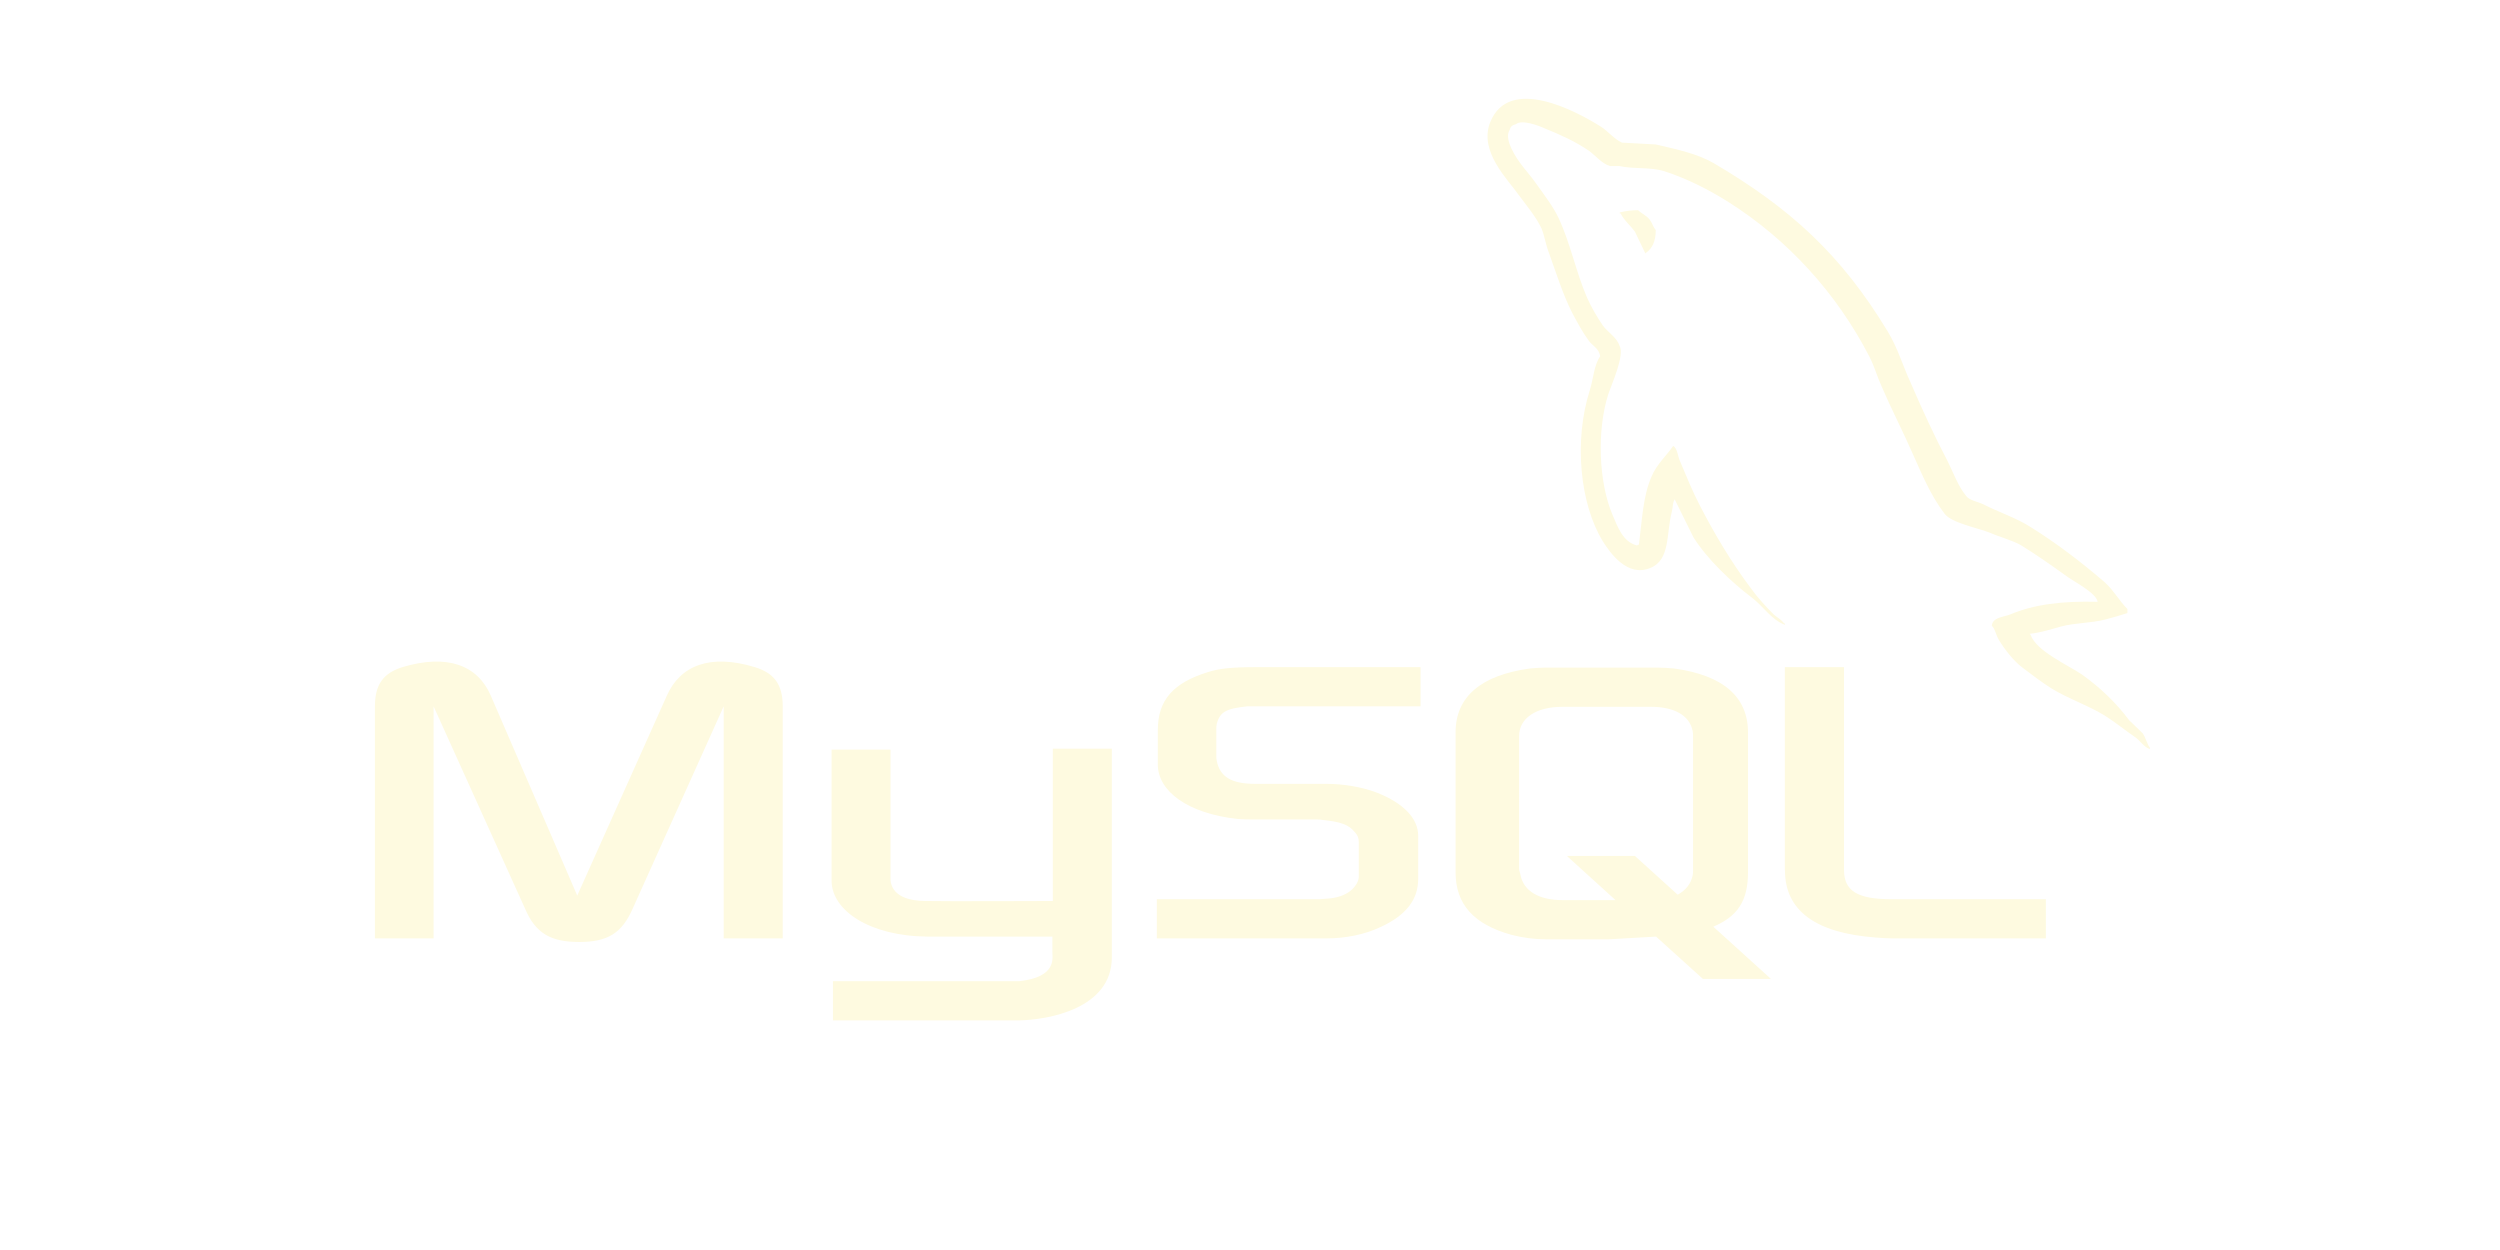
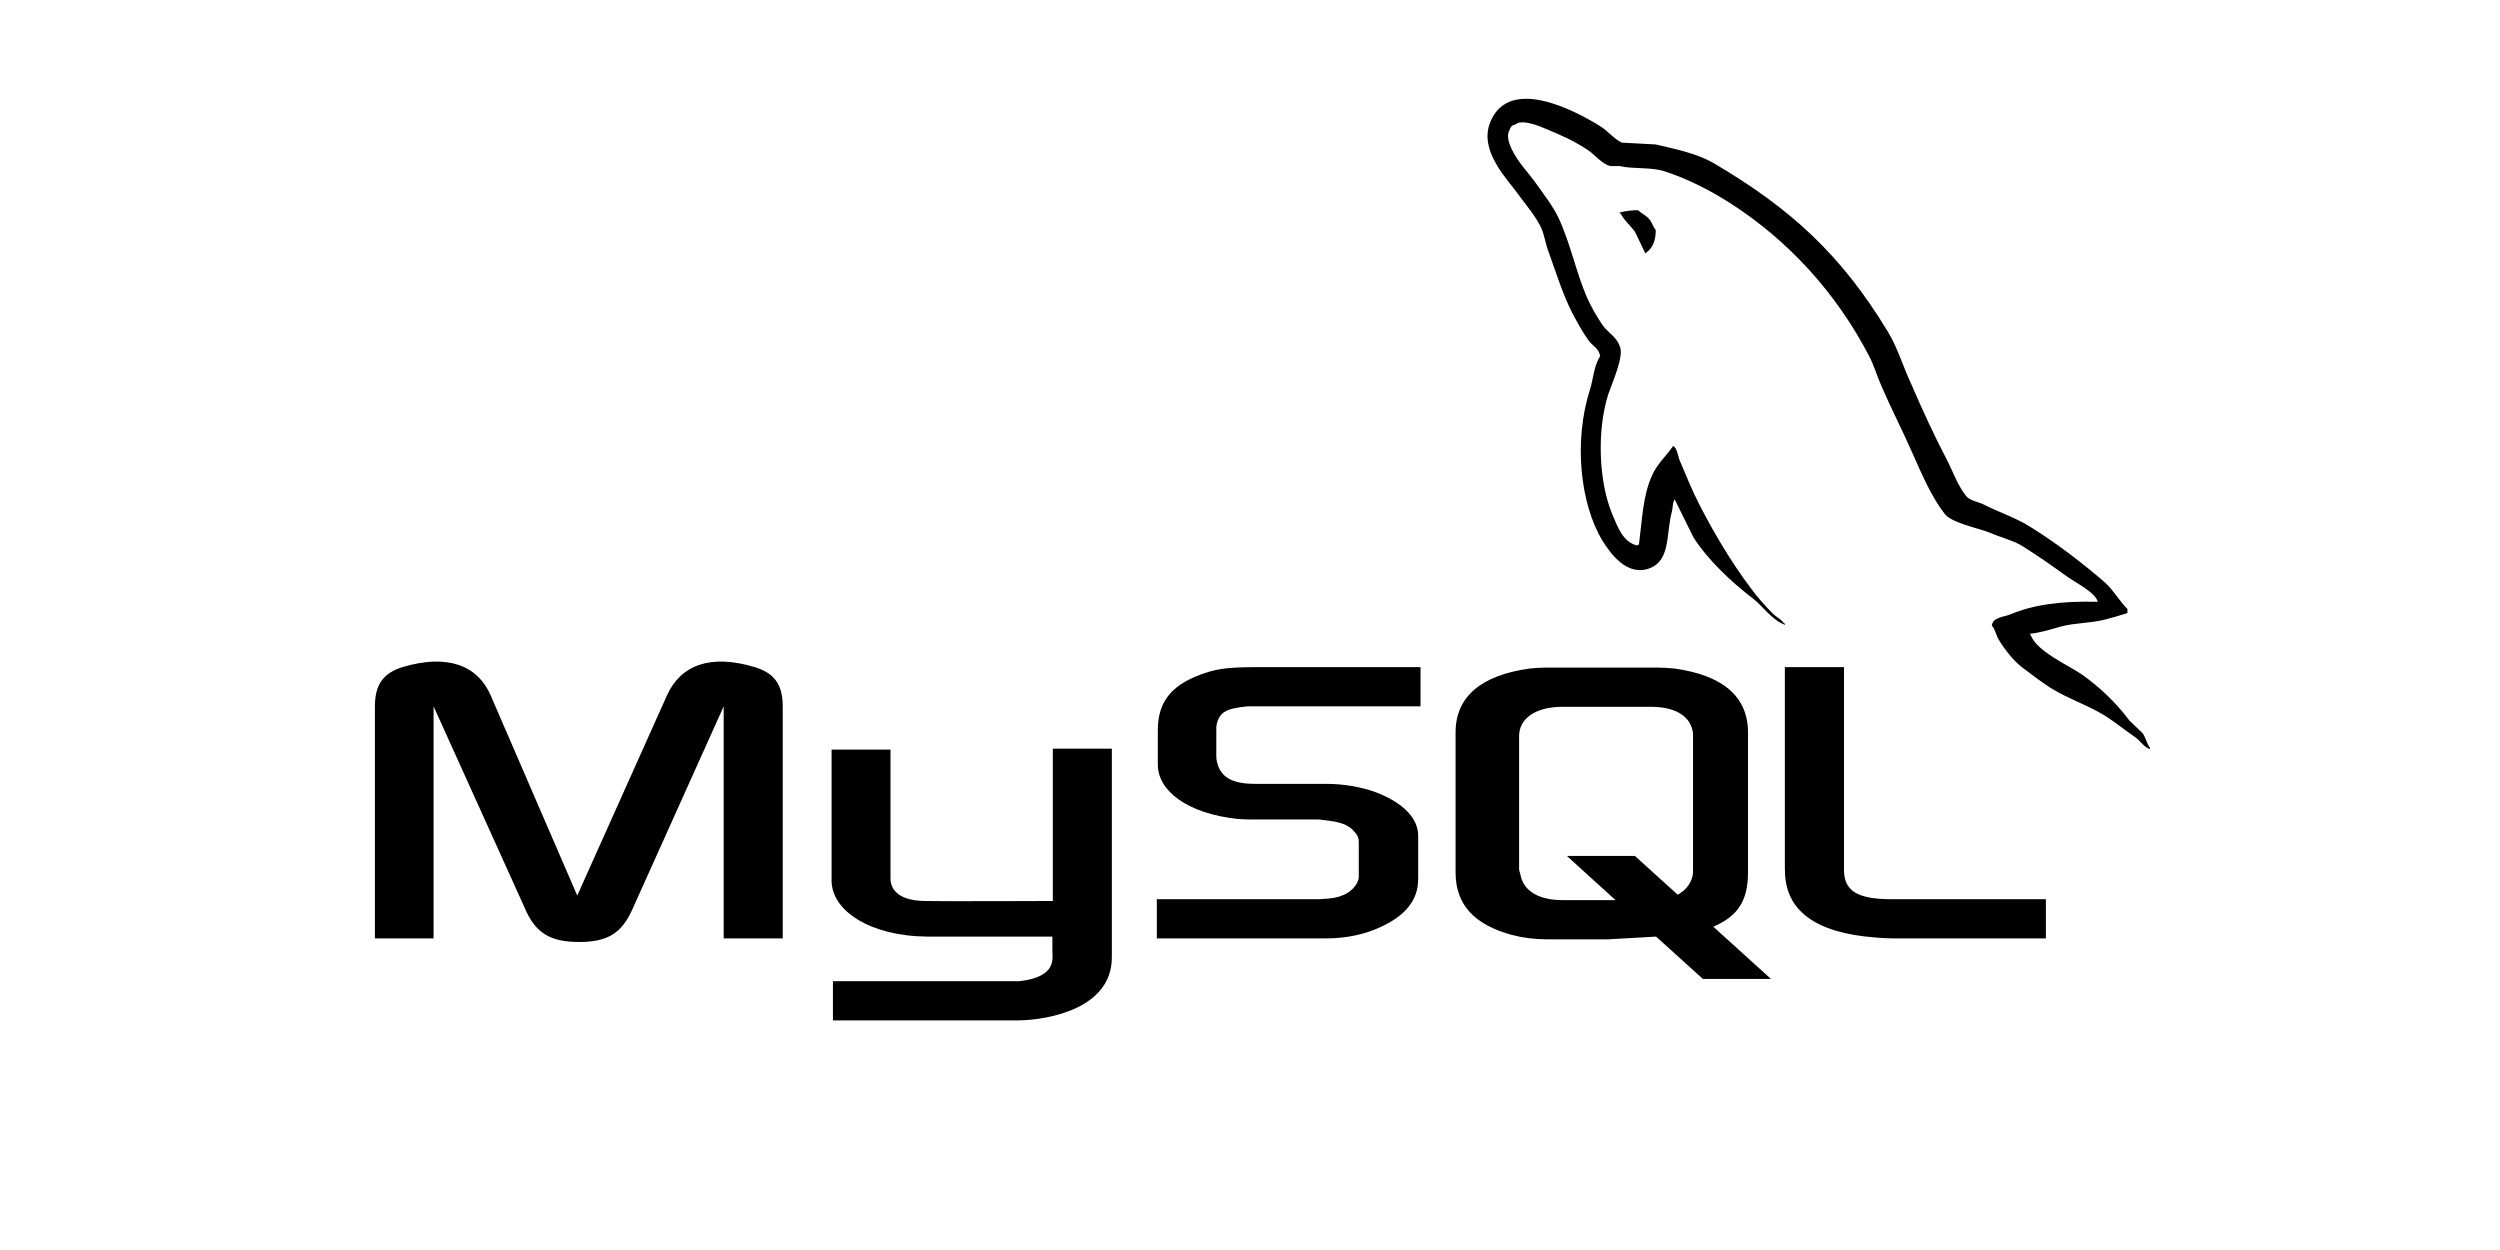
<svg xmlns="http://www.w3.org/2000/svg" width="120" height="60" viewBox="0 0 9.252 4.626">
  <g transform="matrix(.037376 0 0 .037376 1.069994 -1.319339)" fill-rule="evenodd">
-     <path d="M8.504 128.215h5.8v-22.977l9.058 20.033c1.026 2.408 2.5 3.3 5.354 3.3s4.24-.893 5.3-3.3l9.013-20.033v22.977h5.845v-22.977c0-2.23-.893-3.303-2.767-3.883-4.417-1.338-7.362-.178-8.7 2.81l-8.878 19.81-8.567-19.81c-1.294-2.988-4.284-4.148-8.745-2.81-1.83.58-2.722 1.652-2.722 3.883l-.001 22.977zm45.198-18.694h5.845v12.627c-.044.713.223 2.32 3.4 2.363 1.65.045 12.582 0 12.67 0v-15.08h5.845v20.658c0 5.086-6.3 6.2-9.236 6.246h-18.38v-3.88h18.427c3.748-.402 3.302-2.275 3.302-2.9v-1.518h-12.36c-5.756-.045-9.46-2.588-9.503-5.488v-13.03zm125.374-14.635c-3.568-.09-6.336.268-8.656 1.25-.668.27-1.74.27-1.828 1.116.357.355.4.936.713 1.428.535.893 1.473 2.096 2.32 2.72.938.715 1.875 1.428 2.855 2.053 1.74 1.07 3.703 1.695 5.398 2.766.982.625 1.963 1.428 2.945 2.098.5.357.803.938 1.428 1.16v-.135c-.312-.4-.402-.98-.713-1.428-.447-.445-.893-.848-1.34-1.293-1.293-1.74-2.9-3.258-4.64-4.506-1.428-.982-4.55-2.32-5.13-3.97l-.088-.09c.98-.09 2.14-.447 3.078-.715 1.518-.4 2.9-.312 4.46-.713.715-.18 1.428-.402 2.143-.625v-.4c-.803-.803-1.383-1.874-2.23-2.632-2.275-1.963-4.775-3.882-7.363-5.488-1.383-.892-3.168-1.473-4.64-2.23-.537-.268-1.428-.402-1.74-.848-.805-.98-1.25-2.275-1.83-3.436-1.293-2.454-2.543-5.175-3.658-7.763-.803-1.74-1.295-3.48-2.275-5.086-4.596-7.585-9.594-12.18-17.268-16.687-1.65-.937-3.613-1.34-5.7-1.83l-3.346-.18c-.715-.312-1.428-1.16-2.053-1.562-2.543-1.606-9.102-5.086-10.977-.49-1.205 2.9 1.785 5.755 2.8 7.228.76 1.026 1.74 2.186 2.277 3.346.3.758.4 1.562.713 2.365.713 1.963 1.383 4.15 2.32 5.98.5.937 1.025 1.92 1.65 2.767.357.49.982.714 1.115 1.517-.625.893-.668 2.23-1.025 3.347-1.607 5.042-.982 11.288 1.293 14.99.715 1.115 2.4 3.57 4.686 2.632 2.008-.803 1.56-3.346 2.14-5.577.135-.535.045-.892.312-1.25v.09l1.83 3.703c1.383 2.186 3.793 4.462 5.8 5.98 1.07.803 1.918 2.187 3.256 2.677v-.135h-.088c-.268-.4-.67-.58-1.027-.892-.803-.803-1.695-1.785-2.32-2.677-1.873-2.498-3.523-5.265-4.996-8.12-.715-1.383-1.34-2.9-1.918-4.283-.27-.536-.27-1.34-.715-1.606-.67.98-1.65 1.83-2.143 3.034-.848 1.918-.936 4.283-1.248 6.737-.18.045-.1 0-.18.09-1.426-.356-1.918-1.83-2.453-3.078-1.338-3.168-1.562-8.254-.402-11.913.312-.937 1.652-3.882 1.117-4.774-.27-.848-1.16-1.338-1.652-2.008-.58-.848-1.203-1.918-1.605-2.855-1.07-2.5-1.605-5.265-2.766-7.764-.537-1.16-1.473-2.365-2.232-3.435-.848-1.205-1.783-2.053-2.453-3.48-.223-.49-.535-1.294-.178-1.83.088-.357.268-.49.623-.58.58-.49 2.232.134 2.812.4 1.65.67 3.033 1.294 4.416 2.23.625.446 1.295 1.294 2.098 1.518h.938c1.428.312 3.033.09 4.37.49 2.365.76 4.506 1.874 6.426 3.08 5.844 3.703 10.664 8.968 13.92 15.26.535 1.026.758 1.963 1.25 3.034.938 2.187 2.098 4.417 3.033 6.56.938 2.097 1.83 4.24 3.168 5.98.67.937 3.346 1.427 4.55 1.918.893.4 2.275.76 3.08 1.25 1.516.937 3.033 2.008 4.46 3.034.713.534 2.945 1.65 3.078 2.54zm-45.5-38.772a7.09 7.09 0 0 0-1.828.223v.09h.088c.357.714.982 1.205 1.428 1.83l1.027 2.142.088-.09c.625-.446.938-1.16.938-2.23-.268-.312-.312-.625-.535-.937-.268-.446-.848-.67-1.206-1.026z" fill="#FEFAE0" />
-     <path d="M85.916 128.215h16.776c1.963 0 3.838-.4 5.354-1.115 2.543-1.16 3.748-2.72 3.748-4.773v-4.283c0-1.65-1.383-3.213-4.148-4.283-1.428-.535-3.213-.848-4.953-.848h-7.05c-2.365 0-3.48-.715-3.793-2.275-.044-.178-.044-.357-.044-.535v-2.633c0-.135 0-.312.044-.49.312-1.205.937-1.518 3-1.74h17.177v-3.883h-16.33c-2.365 0-3.614.135-4.73.492-3.436 1.07-4.953 2.766-4.953 5.754v3.393c0 2.63 2.945 4.863 7.942 5.398.535.045 1.115.045 1.695.045h6.024c.223 0 .445 0 .623.045 1.83.178 2.633.49 3.168 1.158.357.357.447.67.447 1.072v3.39c0 .4-.268.938-.803 1.383s-1.385.758-2.5.803c-.223 0-.355.045-.58.045H85.916zm62.195-6.736c0 3.97 3 6.2 8.97 6.648.58.045 1.115.088 1.695.088h15.17v-3.88h-15.303c-3.393 0-4.686-.848-4.686-2.9v-20.078H148.1v20.123zm-32.615.177v-13.83c0-3.525 2.498-5.668 7.363-6.336.535-.045 1.07-.09 1.56-.09h11.064c.58 0 1.072.045 1.652.09 4.863.668 7.316 2.81 7.316 6.336v13.83c0 2.855-1.025 4.373-3.436 5.4l5.71 5.174h-6.736l-4.64-4.193-4.686.268h-6.246a13.66 13.66 0 0 1-3.391-.445c-3.7-1.028-5.53-2.99-5.53-6.204zm6.29-.31c0 .178.1.355.135.58.312 1.605 1.828 2.498 4.148 2.498h5.266l-4.818-4.373h6.736l4.238 3.838c.805-.447 1.295-1.072 1.473-1.875.045-.178.045-.4.045-.58v-13.252c0-.178 0-.355-.045-.535-.312-1.516-1.828-2.363-4.104-2.363h-8.79c-2.588 0-4.283 1.115-4.283 2.898z" fill="#FEFAE0" />
+     <path d="M8.504 128.215h5.8v-22.977l9.058 20.033c1.026 2.408 2.5 3.3 5.354 3.3s4.24-.893 5.3-3.3l9.013-20.033v22.977h5.845v-22.977c0-2.23-.893-3.303-2.767-3.883-4.417-1.338-7.362-.178-8.7 2.81l-8.878 19.81-8.567-19.81c-1.294-2.988-4.284-4.148-8.745-2.81-1.83.58-2.722 1.652-2.722 3.883l-.001 22.977zm45.198-18.694h5.845v12.627c-.044.713.223 2.32 3.4 2.363 1.65.045 12.582 0 12.67 0v-15.08h5.845v20.658c0 5.086-6.3 6.2-9.236 6.246h-18.38v-3.88h18.427c3.748-.402 3.302-2.275 3.302-2.9v-1.518h-12.36c-5.756-.045-9.46-2.588-9.503-5.488v-13.03zm125.374-14.635c-3.568-.09-6.336.268-8.656 1.25-.668.27-1.74.27-1.828 1.116.357.355.4.936.713 1.428.535.893 1.473 2.096 2.32 2.72.938.715 1.875 1.428 2.855 2.053 1.74 1.07 3.703 1.695 5.398 2.766.982.625 1.963 1.428 2.945 2.098.5.357.803.938 1.428 1.16v-.135c-.312-.4-.402-.98-.713-1.428-.447-.445-.893-.848-1.34-1.293-1.293-1.74-2.9-3.258-4.64-4.506-1.428-.982-4.55-2.32-5.13-3.97l-.088-.09c.98-.09 2.14-.447 3.078-.715 1.518-.4 2.9-.312 4.46-.713.715-.18 1.428-.402 2.143-.625v-.4c-.803-.803-1.383-1.874-2.23-2.632-2.275-1.963-4.775-3.882-7.363-5.488-1.383-.892-3.168-1.473-4.64-2.23-.537-.268-1.428-.402-1.74-.848-.805-.98-1.25-2.275-1.83-3.436-1.293-2.454-2.543-5.175-3.658-7.763-.803-1.74-1.295-3.48-2.275-5.086-4.596-7.585-9.594-12.18-17.268-16.687-1.65-.937-3.613-1.34-5.7-1.83l-3.346-.18c-.715-.312-1.428-1.16-2.053-1.562-2.543-1.606-9.102-5.086-10.977-.49-1.205 2.9 1.785 5.755 2.8 7.228.76 1.026 1.74 2.186 2.277 3.346.3.758.4 1.562.713 2.365.713 1.963 1.383 4.15 2.32 5.98.5.937 1.025 1.92 1.65 2.767.357.49.982.714 1.115 1.517-.625.893-.668 2.23-1.025 3.347-1.607 5.042-.982 11.288 1.293 14.99.715 1.115 2.4 3.57 4.686 2.632 2.008-.803 1.56-3.346 2.14-5.577.135-.535.045-.892.312-1.25v.09l1.83 3.703c1.383 2.186 3.793 4.462 5.8 5.98 1.07.803 1.918 2.187 3.256 2.677v-.135h-.088c-.268-.4-.67-.58-1.027-.892-.803-.803-1.695-1.785-2.32-2.677-1.873-2.498-3.523-5.265-4.996-8.12-.715-1.383-1.34-2.9-1.918-4.283-.27-.536-.27-1.34-.715-1.606-.67.98-1.65 1.83-2.143 3.034-.848 1.918-.936 4.283-1.248 6.737-.18.045-.1 0-.18.09-1.426-.356-1.918-1.83-2.453-3.078-1.338-3.168-1.562-8.254-.402-11.913.312-.937 1.652-3.882 1.117-4.774-.27-.848-1.16-1.338-1.652-2.008-.58-.848-1.203-1.918-1.605-2.855-1.07-2.5-1.605-5.265-2.766-7.764-.537-1.16-1.473-2.365-2.232-3.435-.848-1.205-1.783-2.053-2.453-3.48-.223-.49-.535-1.294-.178-1.83.088-.357.268-.49.623-.58.58-.49 2.232.134 2.812.4 1.65.67 3.033 1.294 4.416 2.23.625.446 1.295 1.294 2.098 1.518h.938c1.428.312 3.033.09 4.37.49 2.365.76 4.506 1.874 6.426 3.08 5.844 3.703 10.664 8.968 13.92 15.26.535 1.026.758 1.963 1.25 3.034.938 2.187 2.098 4.417 3.033 6.56.938 2.097 1.83 4.24 3.168 5.98.67.937 3.346 1.427 4.55 1.918.893.4 2.275.76 3.08 1.25 1.516.937 3.033 2.008 4.46 3.034.713.534 2.945 1.65 3.078 2.54zm-45.5-38.772a7.09 7.09 0 0 0-1.828.223v.09h.088c.357.714.982 1.205 1.428 1.83l1.027 2.142.088-.09c.625-.446.938-1.16.938-2.23-.268-.312-.312-.625-.535-.937-.268-.446-.848-.67-1.206-1.026z" fill="#000000" />
+     <path d="M85.916 128.215h16.776c1.963 0 3.838-.4 5.354-1.115 2.543-1.16 3.748-2.72 3.748-4.773v-4.283c0-1.65-1.383-3.213-4.148-4.283-1.428-.535-3.213-.848-4.953-.848h-7.05c-2.365 0-3.48-.715-3.793-2.275-.044-.178-.044-.357-.044-.535v-2.633c0-.135 0-.312.044-.49.312-1.205.937-1.518 3-1.74h17.177v-3.883h-16.33c-2.365 0-3.614.135-4.73.492-3.436 1.07-4.953 2.766-4.953 5.754v3.393c0 2.63 2.945 4.863 7.942 5.398.535.045 1.115.045 1.695.045h6.024c.223 0 .445 0 .623.045 1.83.178 2.633.49 3.168 1.158.357.357.447.67.447 1.072v3.39c0 .4-.268.938-.803 1.383s-1.385.758-2.5.803c-.223 0-.355.045-.58.045H85.916zm62.195-6.736c0 3.97 3 6.2 8.97 6.648.58.045 1.115.088 1.695.088h15.17v-3.88h-15.303c-3.393 0-4.686-.848-4.686-2.9v-20.078H148.1v20.123zm-32.615.177v-13.83c0-3.525 2.498-5.668 7.363-6.336.535-.045 1.07-.09 1.56-.09h11.064c.58 0 1.072.045 1.652.09 4.863.668 7.316 2.81 7.316 6.336v13.83c0 2.855-1.025 4.373-3.436 5.4l5.71 5.174h-6.736l-4.64-4.193-4.686.268h-6.246a13.66 13.66 0 0 1-3.391-.445c-3.7-1.028-5.53-2.99-5.53-6.204zm6.29-.31c0 .178.1.355.135.58.312 1.605 1.828 2.498 4.148 2.498h5.266l-4.818-4.373h6.736l4.238 3.838c.805-.447 1.295-1.072 1.473-1.875.045-.178.045-.4.045-.58v-13.252c0-.178 0-.355-.045-.535-.312-1.516-1.828-2.363-4.104-2.363h-8.79c-2.588 0-4.283 1.115-4.283 2.898z" fill="#000000" />
  </g>
</svg>
